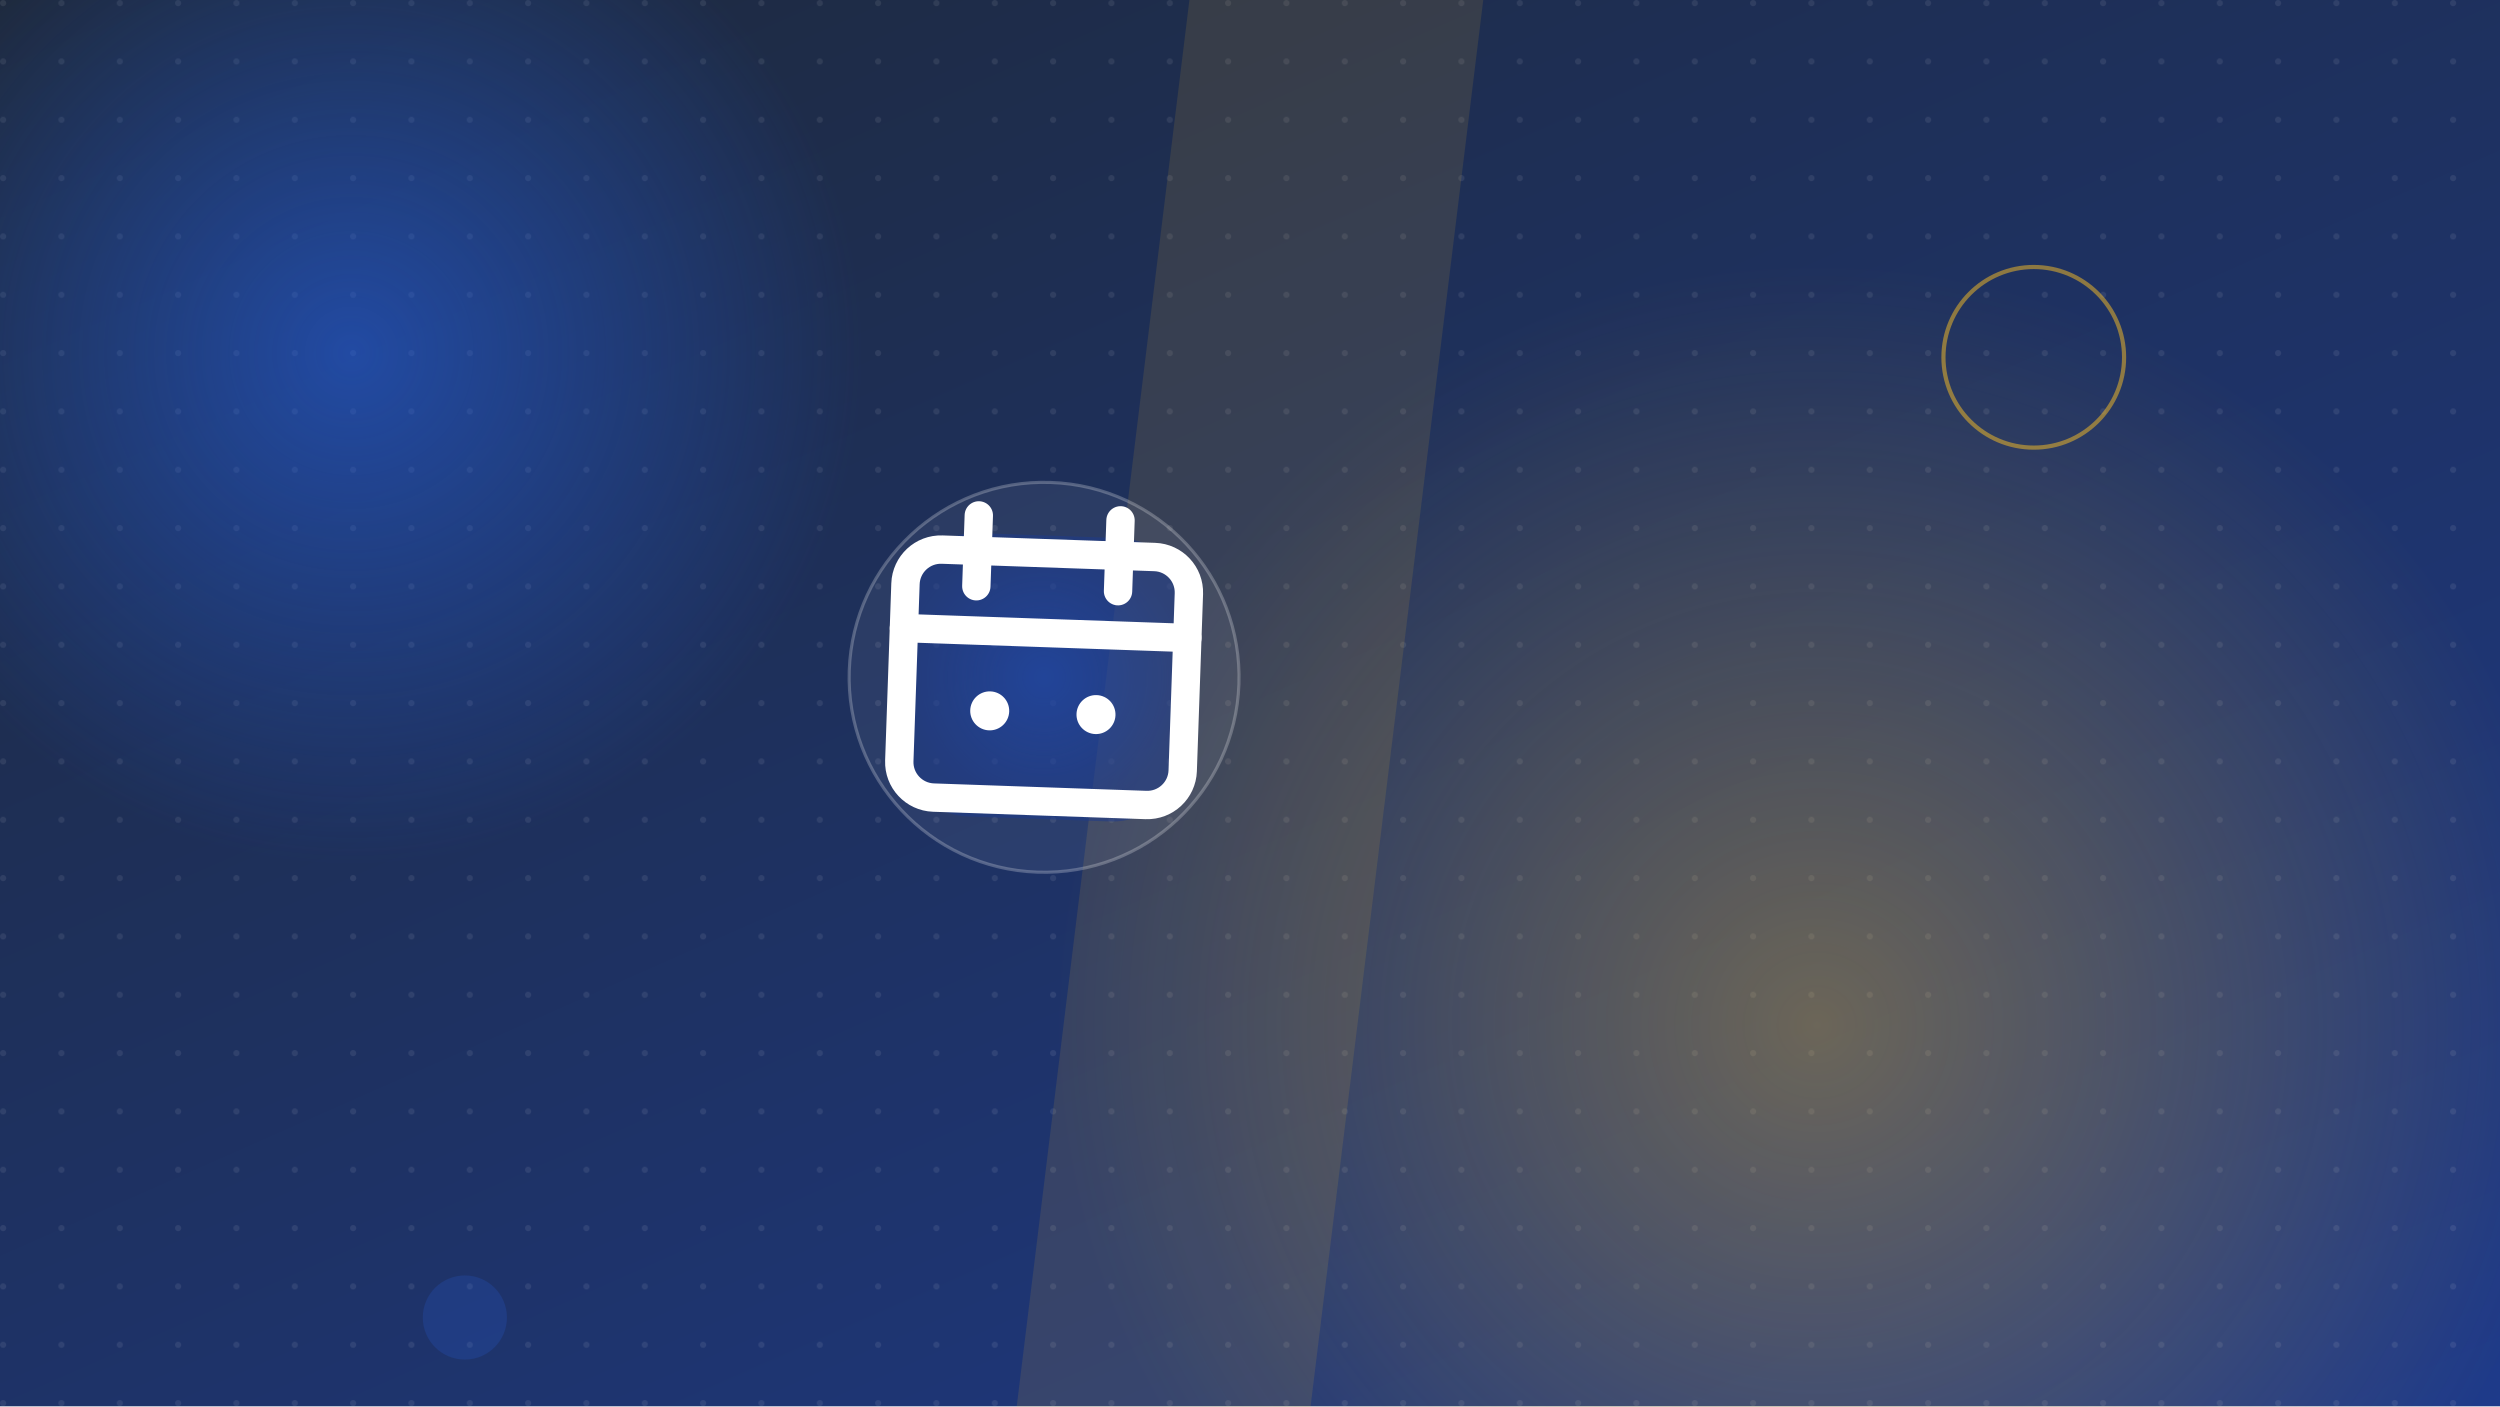
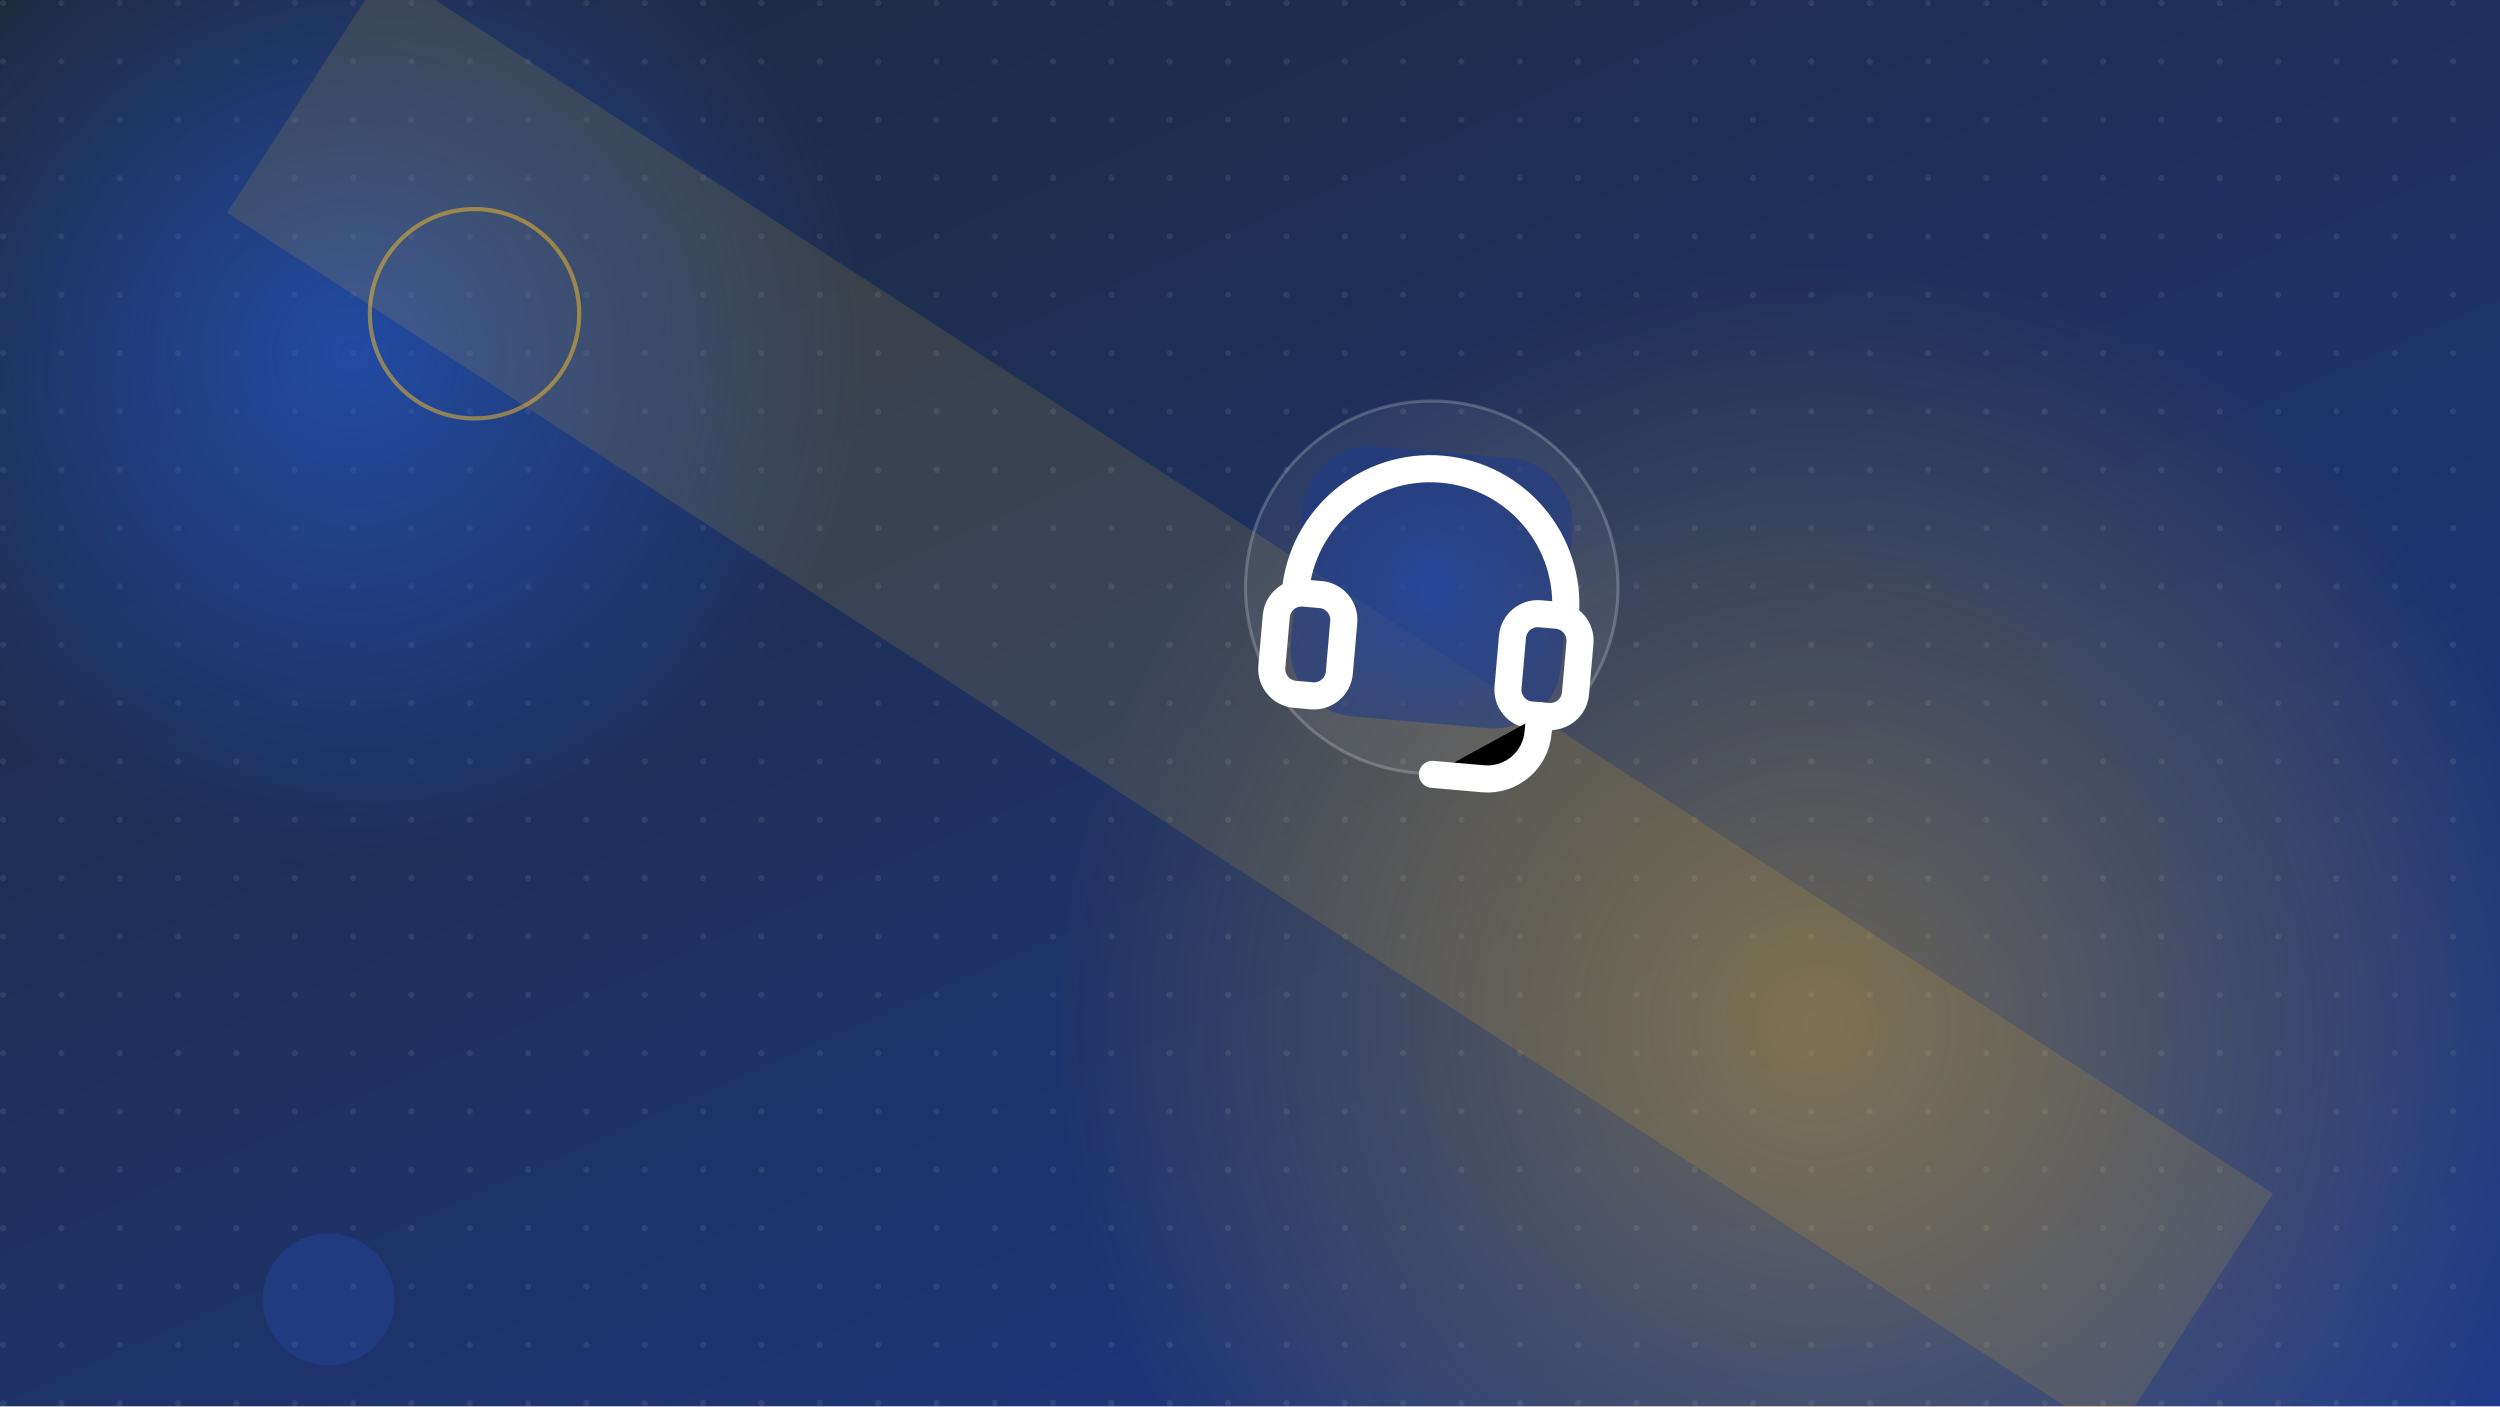
<svg xmlns="http://www.w3.org/2000/svg" viewBox="0 0 1200 675" width="1200" height="675">
  <defs>
    <linearGradient id="bg-kundeoplevel" x1="0%" y1="0%" x2="100%" y2="100%" gradientTransform="rotate(7 0.5 0.5)">
      <stop offset="0%" stop-color="#1e293b" />
      <stop offset="100%" stop-color="#1e3a8a" />
    </linearGradient>
    <radialGradient id="glow1-kundeoplevel" cx="50%" cy="50%" r="50%">
      <stop offset="0%" stop-color="#2563eb" stop-opacity="0.55" />
      <stop offset="100%" stop-color="#2563eb" stop-opacity="0" />
    </radialGradient>
    <radialGradient id="glow2-kundeoplevel" cx="50%" cy="50%" r="50%">
      <stop offset="0%" stop-color="#fbbf24" stop-opacity="0.35" />
      <stop offset="100%" stop-color="#fbbf24" stop-opacity="0" />
    </radialGradient>
    <pattern id="dots-kundeoplevel" width="28" height="28" patternUnits="userSpaceOnUse">
      <circle cx="1.5" cy="1.5" r="1.5" fill="white" opacity="0.08" />
    </pattern>
  </defs>
  <rect width="1200" height="675" fill="url(#bg-kundeoplevel)" />
  <rect width="1200" height="675" fill="url(#dots-kundeoplevel)" />
  <circle cx="168.822" cy="169.615" r="244.951" fill="url(#glow1-kundeoplevel)" />
  <circle cx="872.25" cy="492.573" r="367.493" fill="url(#glow2-kundeoplevel)" />
-   <line x1="600" y1="-202.5" x2="600" y2="877.5" stroke="#fbbf24" stroke-width="140" opacity="0.11" transform="rotate(187 600 337.5)" />
-   <circle cx="976.206" cy="171.507" r="43.349" fill="none" stroke="#fbbf24" stroke-width="2" opacity="0.5" />
-   <circle cx="223.133" cy="632.408" r="20.191" fill="#2563eb" opacity="0.18" />
-   <g transform="translate(501.1634 325.1041) rotate(2)">
-     <circle r="93.582" fill="white" opacity="0.06" />
-     <circle r="93.582" fill="none" stroke="white" stroke-opacity="0.24" stroke-width="1.5" />
-     <rect x="-68.06" y="-68.06" width="136.12" height="136.12" rx="34.03" fill="url(#glow1-kundeoplevel)" opacity="0.9" />
-     <rect x="-68.06" y="-68.06" width="136.12" height="136.12" rx="34.03" fill="#1e3a8a" opacity="0.55" />
-     <g transform="scale(8.507492) translate(-12 -12)">
-       <rect x="4" y="5" width="16" height="14" rx="2" fill="none" stroke="white" stroke-width="1.6" />
-       <path d="M4 9.5h16M8 3v4M16 3v4" stroke="white" stroke-width="1.6" stroke-linecap="round" />
-       <circle cx="9" cy="14" r="1.1" fill="white" />
-       <circle cx="15" cy="14" r="1.1" fill="white" />
+   <line x1="600" y1="-202.5" x2="600" y2="877.5" stroke="#fbbf24" stroke-width="140" opacity="0.13" transform="rotate(123 600 337.5)" />
+   <circle cx="227.776" cy="150.603" r="50.243" fill="none" stroke="#fbbf24" stroke-width="2" opacity="0.5" />
+   <circle cx="157.722" cy="623.657" r="31.651" fill="#2563eb" opacity="0.18" />
+   <g transform="translate(687.2631 281.9044) rotate(5)">
+     <circle r="89.418" fill="white" opacity="0.06" />
+     <circle r="89.418" fill="none" stroke="white" stroke-opacity="0.21" stroke-width="1.5" />
+     <rect x="-65.031" y="-65.031" width="130.062" height="130.062" rx="32.516" fill="url(#glow1-kundeoplevel)" opacity="0.9" />
+     <rect x="-65.031" y="-65.031" width="130.062" height="130.062" rx="32.516" fill="#1e3a8a" opacity="0.55" />
+     <g transform="scale(8.128882) translate(-12 -12)">
+       <path d="M4 13a8 8 0 0 1 16 0" fill="none" stroke="white" stroke-width="1.6" stroke-linecap="round" />
+       <rect x="3" y="13" width="4" height="6" rx="1.5" fill="none" stroke="white" stroke-width="1.6" />
+       <rect x="17" y="13" width="4" height="6" rx="1.5" fill="none" stroke="white" stroke-width="1.6" />
+       <path d="M19 19v1a3 3 0 0 1-3 3h-3" stroke="white" stroke-width="1.6" stroke-linecap="round" />
    </g>
  </g>
</svg>
